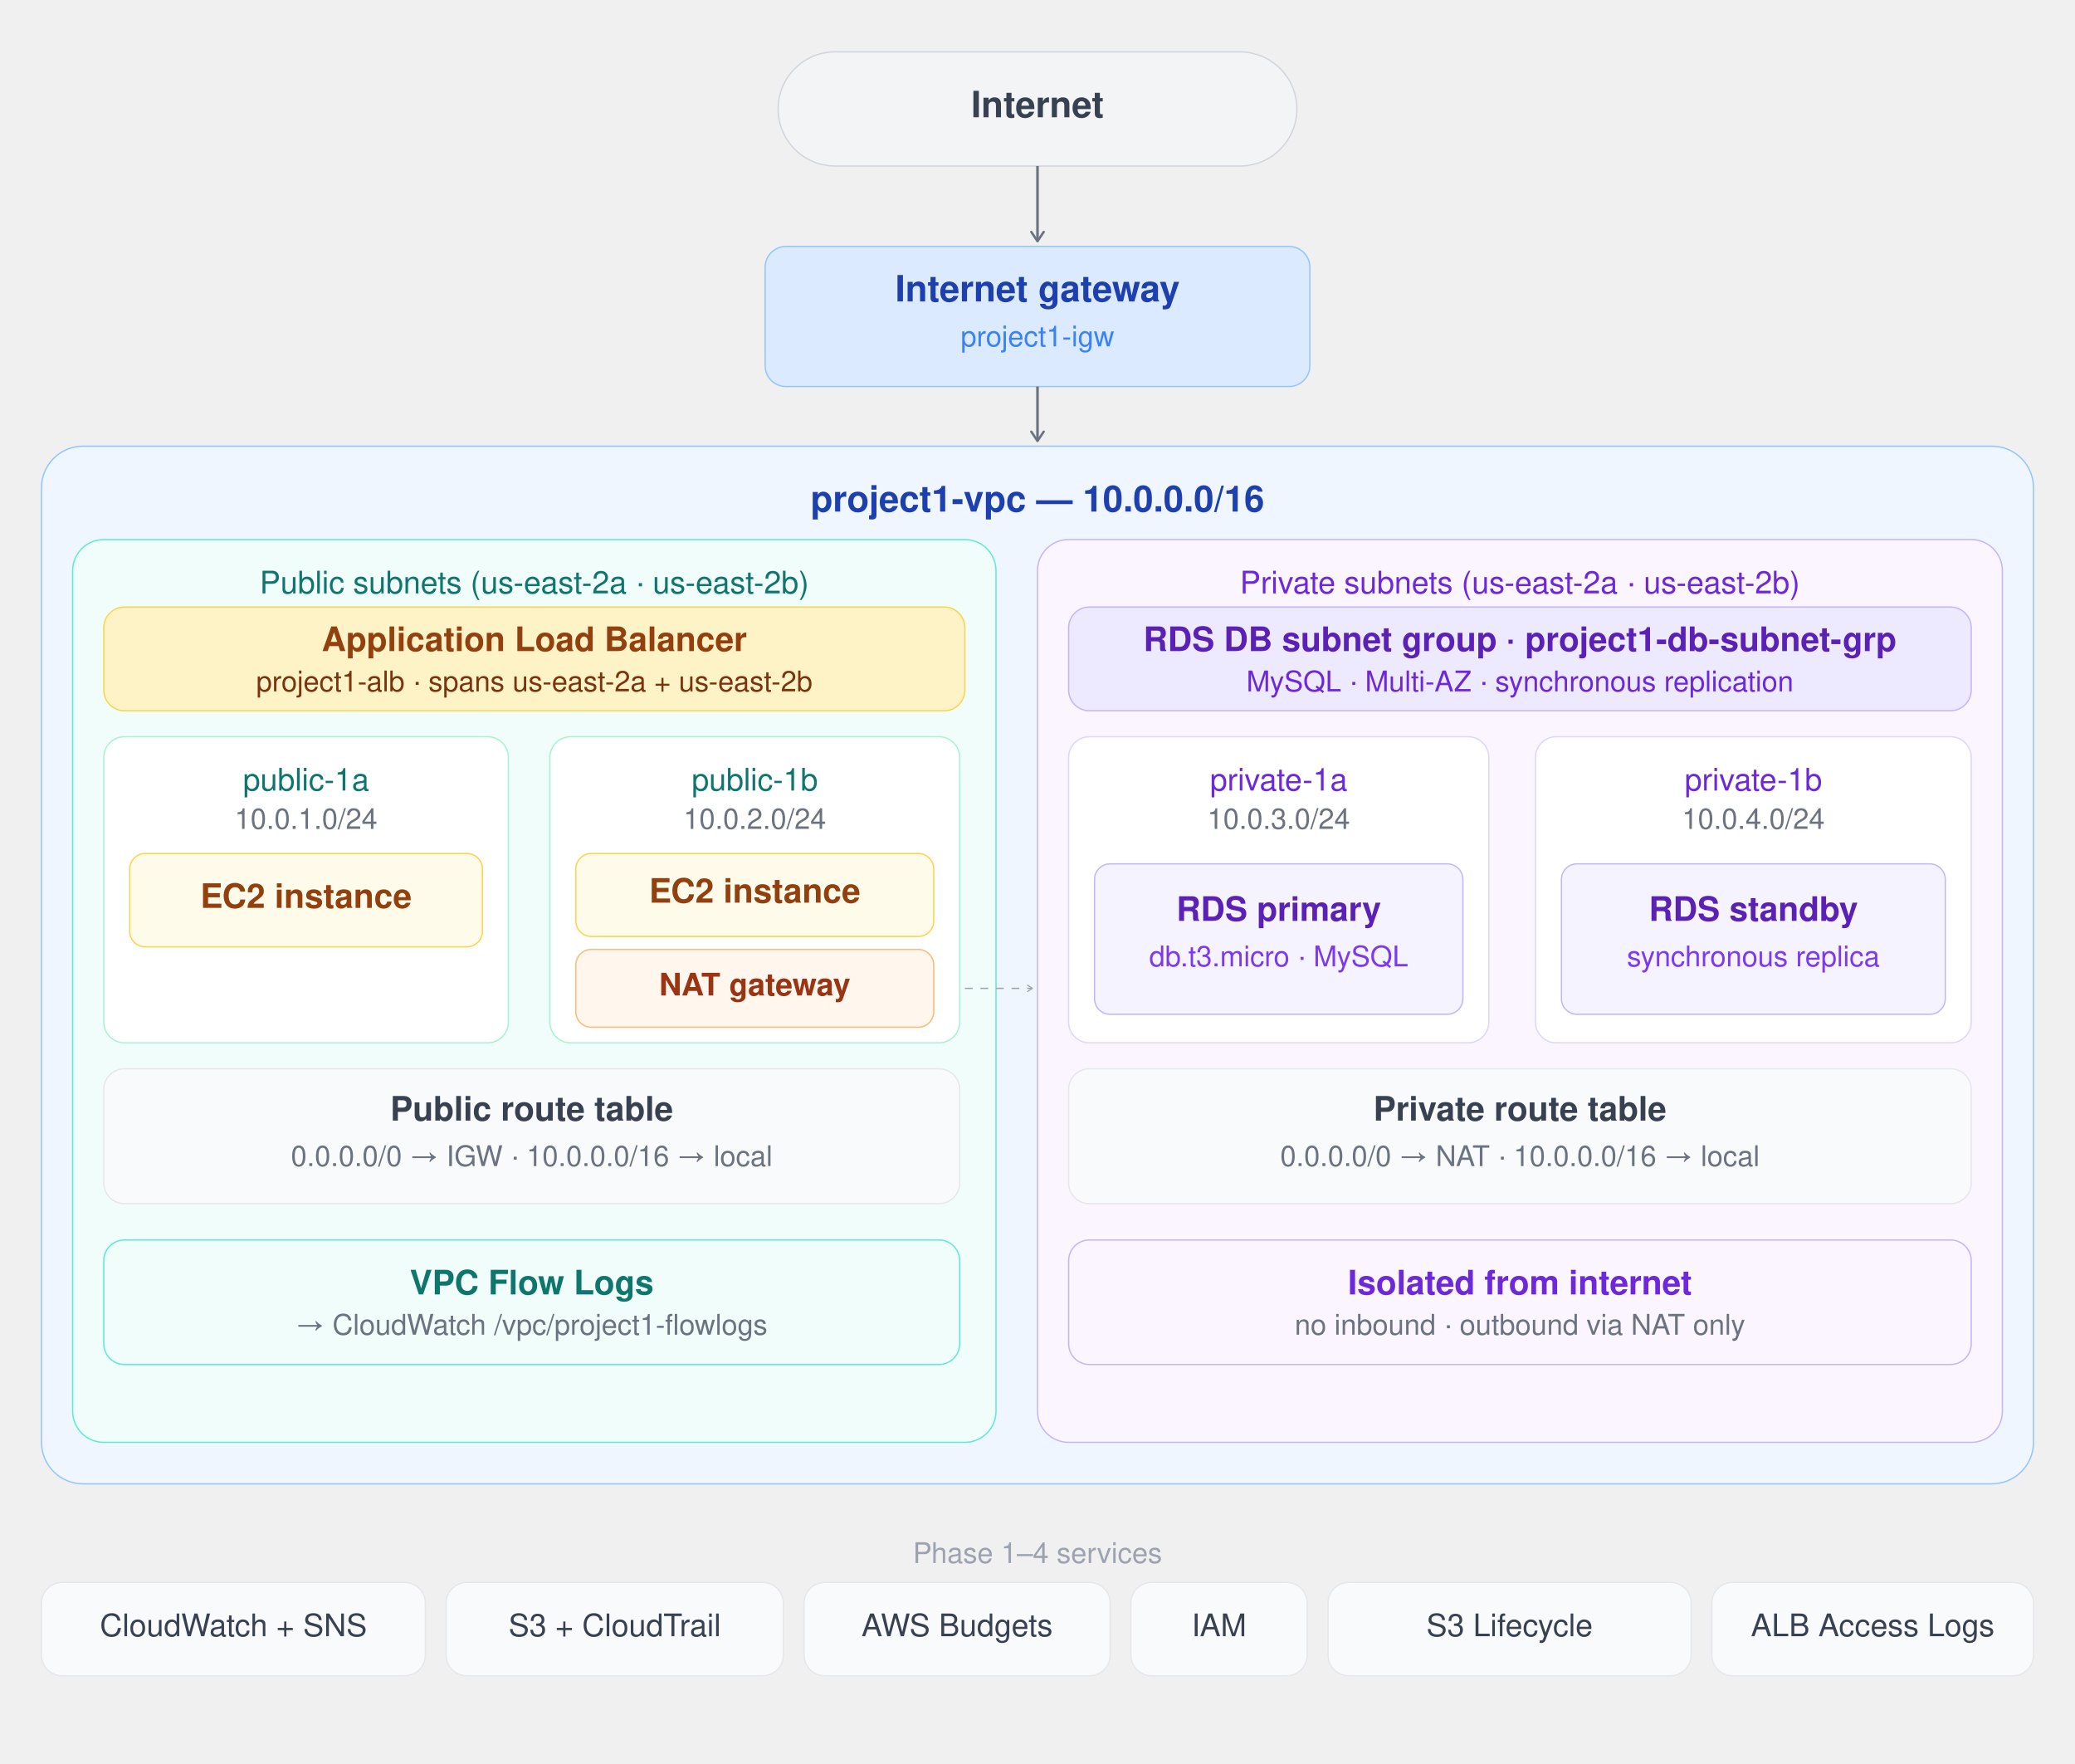
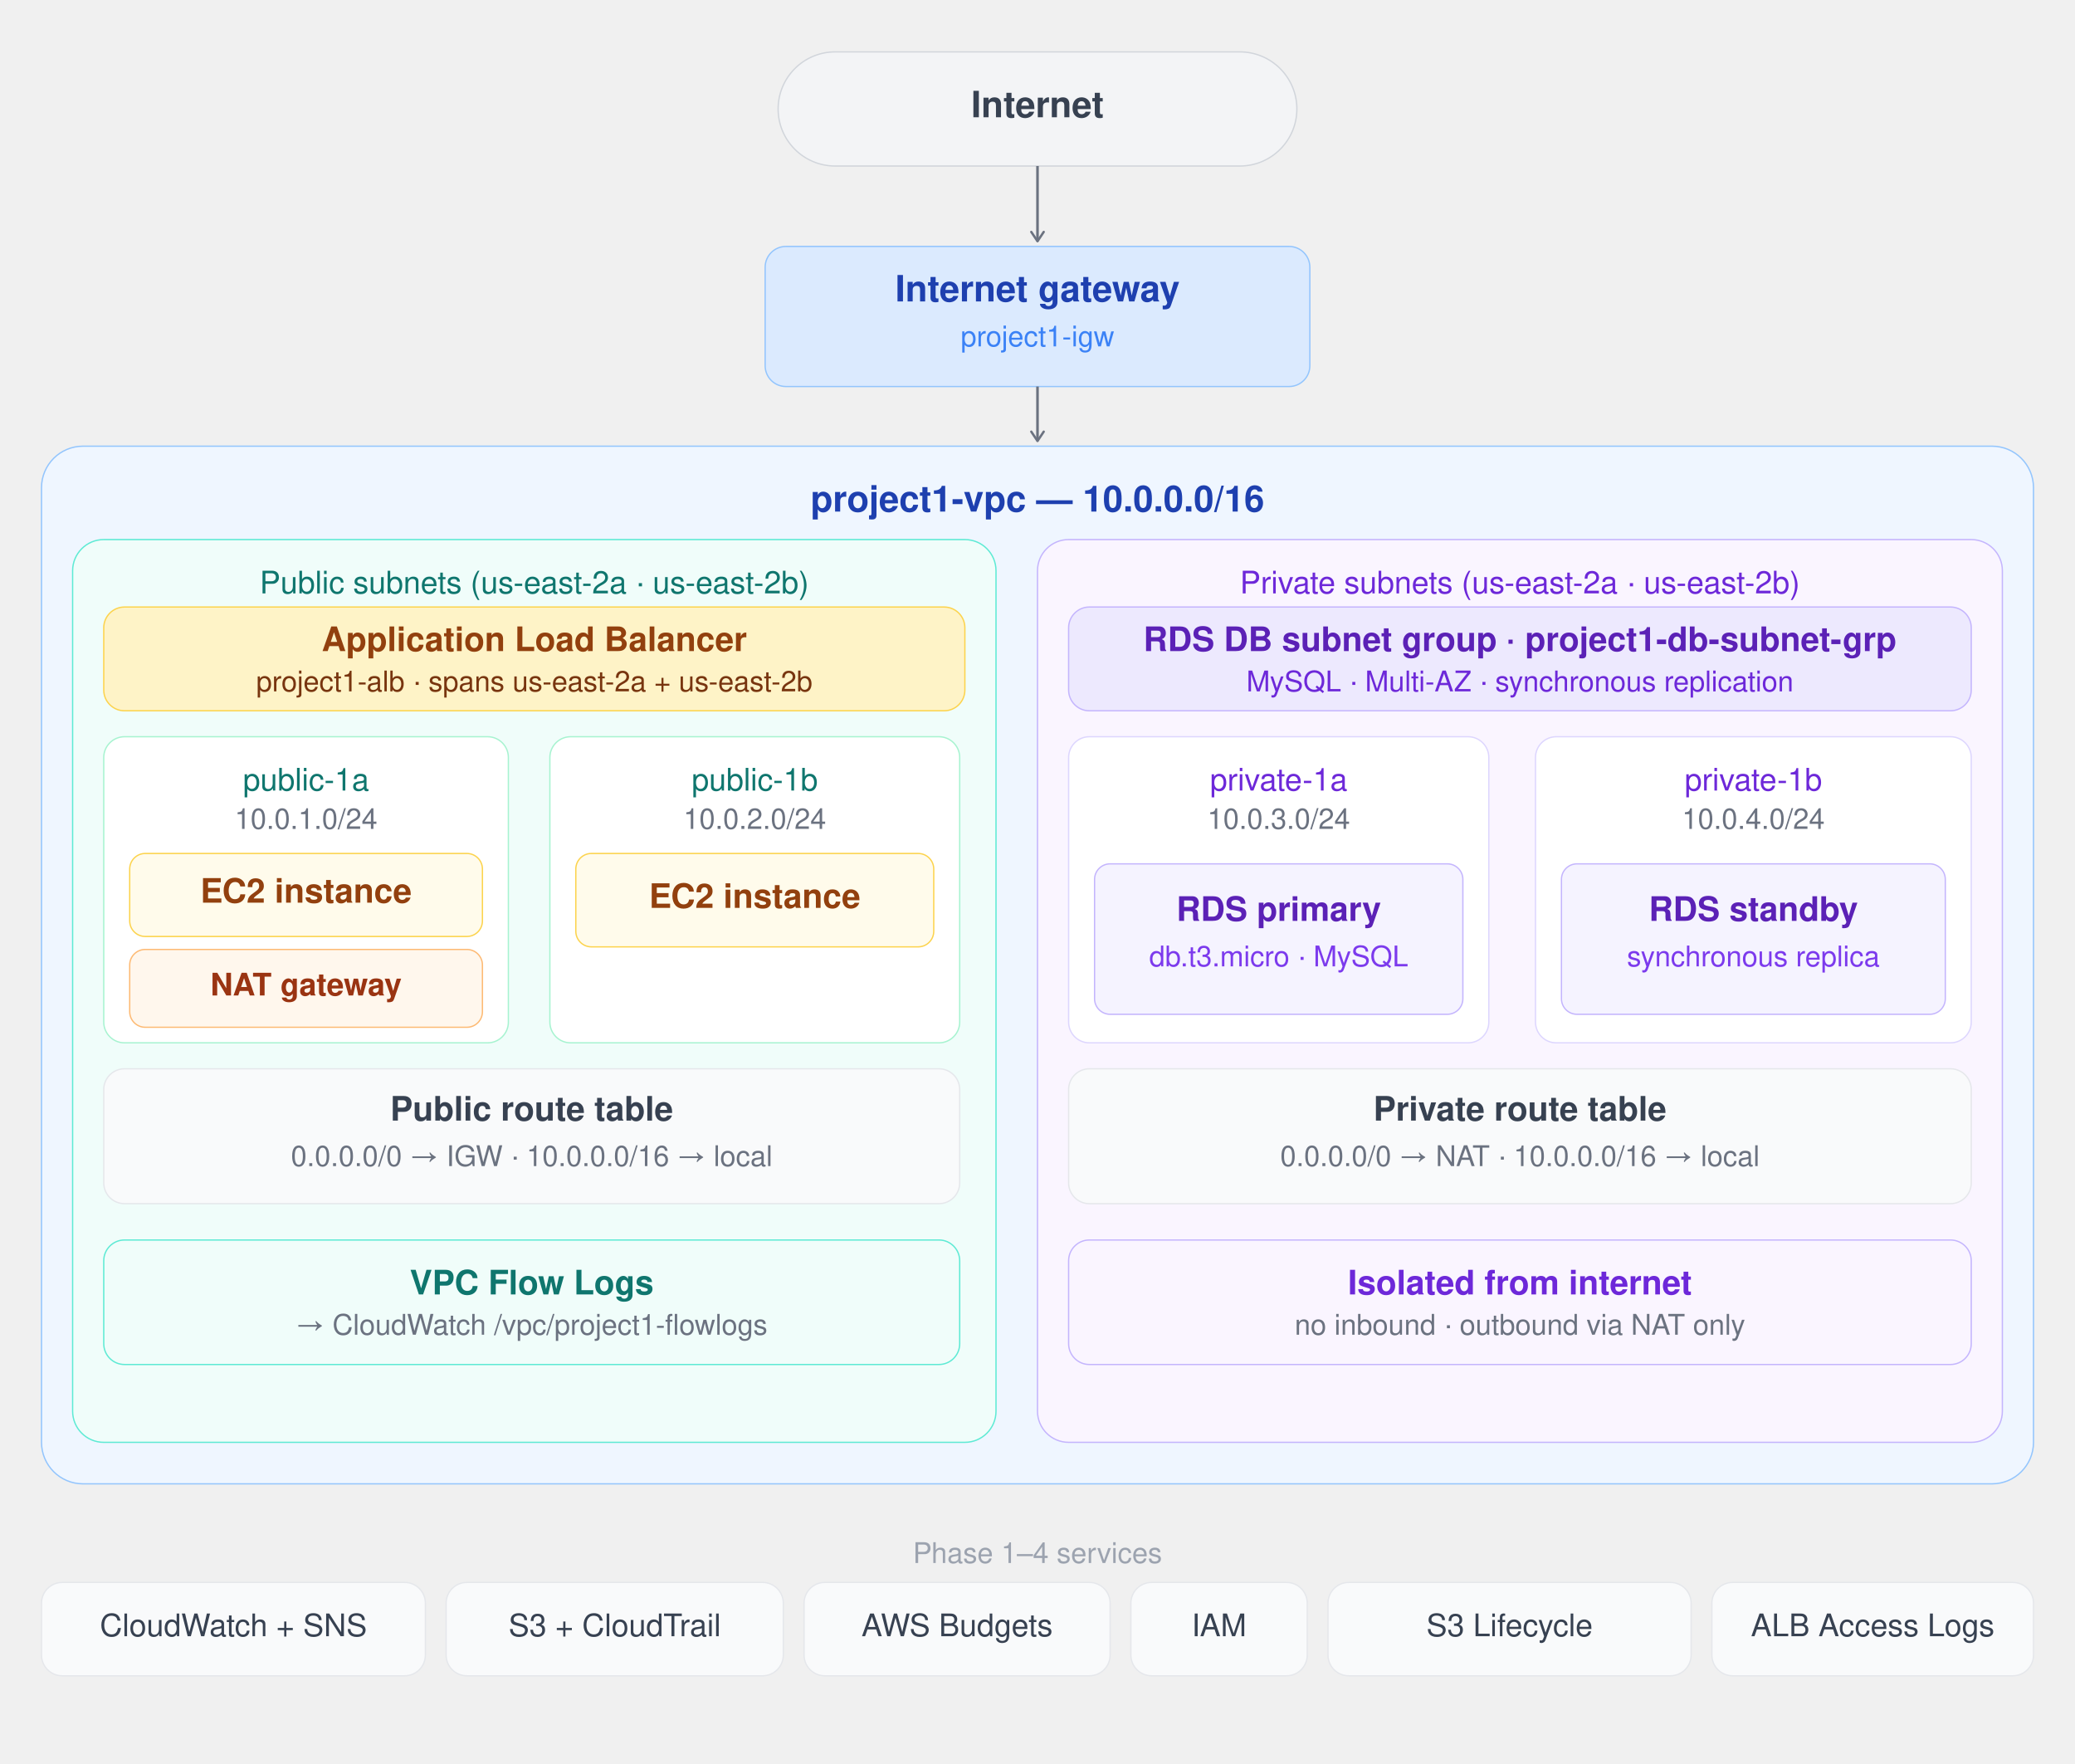
<svg xmlns="http://www.w3.org/2000/svg" width="800" height="680" viewBox="0 0 800 680" font-family="-apple-system, BlinkMacSystemFont, 'Segoe UI', Helvetica, sans-serif">
  <defs>
    <marker id="arrowhead" viewBox="0 0 10 10" refX="8" refY="5" markerWidth="6" markerHeight="6" orient="auto-start-reverse">
      <path d="M2 1L8 5L2 9" fill="none" stroke="#6B7280" stroke-width="1.5" stroke-linecap="round" stroke-linejoin="round" />
    </marker>
    <marker id="arrowdash" viewBox="0 0 10 10" refX="8" refY="5" markerWidth="6" markerHeight="6" orient="auto-start-reverse">
      <path d="M2 1L8 5L2 9" fill="none" stroke="#9CA3AF" stroke-width="1.5" stroke-linecap="round" stroke-linejoin="round" />
    </marker>
  </defs>
  <rect x="300" y="20" width="200" height="44" rx="22" fill="#F3F4F6" stroke="#D1D5DB" stroke-width="0.5" />
  <text x="400" y="42" text-anchor="middle" font-size="14" font-weight="600" fill="#374151" dominant-baseline="central">Internet</text>
  <line x1="400" y1="64" x2="400" y2="93" stroke="#6B7280" stroke-width="1" marker-end="url(#arrowhead)" />
  <rect x="295" y="95" width="210" height="54" rx="8" fill="#DBEAFE" stroke="#93C5FD" stroke-width="0.5" />
  <text x="400" y="113" text-anchor="middle" font-size="14" font-weight="600" fill="#1E40AF" dominant-baseline="central">Internet gateway</text>
  <text x="400" y="131" text-anchor="middle" font-size="11" fill="#3B82F6" dominant-baseline="central">project1-igw</text>
  <line x1="400" y1="149" x2="400" y2="170" stroke="#6B7280" stroke-width="1" marker-end="url(#arrowhead)" />
  <rect x="16" y="172" width="768" height="400" rx="16" fill="#EFF6FF" stroke="#93C5FD" stroke-width="0.5" />
  <text x="400" y="194" text-anchor="middle" font-size="14" font-weight="600" fill="#1E40AF" dominant-baseline="central">project1-vpc — 10.0.0.0/16</text>
  <rect x="28" y="208" width="356" height="348" rx="12" fill="#F0FDFA" stroke="#5EEAD4" stroke-width="0.5" />
  <text x="206" y="226" text-anchor="middle" font-size="12" fill="#0F766E" dominant-baseline="central">Public subnets (us-east-2a · us-east-2b)</text>
  <rect x="40" y="234" width="332" height="40" rx="8" fill="#FEF3C7" stroke="#FCD34D" stroke-width="0.5" />
  <text x="206" y="248" text-anchor="middle" font-size="13" font-weight="600" fill="#92400E" dominant-baseline="central">Application Load Balancer</text>
  <text x="206" y="264" text-anchor="middle" font-size="11" fill="#78350F" dominant-baseline="central">project1-alb · spans us-east-2a + us-east-2b</text>
  <rect x="40" y="284" width="156" height="118" rx="8" fill="white" stroke="#A7F3D0" stroke-width="0.5" />
  <text x="118" y="302" text-anchor="middle" font-size="12" fill="#0F766E" dominant-baseline="central">public-1a</text>
  <text x="118" y="317" text-anchor="middle" font-size="11" fill="#6B7280" dominant-baseline="central">10.0.1.0/24</text>
-   <rect x="50" y="329" width="136" height="36" rx="6" fill="#FFFBEB" stroke="#FCD34D" stroke-width="0.5" />
-   <text x="118" y="347" text-anchor="middle" font-size="13" font-weight="600" fill="#92400E" dominant-baseline="central">EC2 instance</text>
+   <rect x="50" y="329" width="136" height="32" rx="6" fill="#FFFBEB" stroke="#FCD34D" stroke-width="0.5" />
+   <text x="118" y="345" text-anchor="middle" font-size="13" font-weight="600" fill="#92400E" dominant-baseline="central">EC2 instance</text>
+   <rect x="50" y="366" width="136" height="30" rx="6" fill="#FFF7ED" stroke="#FDBA74" stroke-width="0.5" />
+   <text x="118" y="381" text-anchor="middle" font-size="12" font-weight="600" fill="#9A3412" dominant-baseline="central">NAT gateway</text>
  <rect x="212" y="284" width="158" height="118" rx="8" fill="white" stroke="#A7F3D0" stroke-width="0.5" />
  <text x="291" y="302" text-anchor="middle" font-size="12" fill="#0F766E" dominant-baseline="central">public-1b</text>
  <text x="291" y="317" text-anchor="middle" font-size="11" fill="#6B7280" dominant-baseline="central">10.0.2.0/24</text>
-   <rect x="222" y="329" width="138" height="32" rx="6" fill="#FFFBEB" stroke="#FCD34D" stroke-width="0.5" />
-   <text x="291" y="345" text-anchor="middle" font-size="13" font-weight="600" fill="#92400E" dominant-baseline="central">EC2 instance</text>
-   <rect x="222" y="366" width="138" height="30" rx="6" fill="#FFF7ED" stroke="#FDBA74" stroke-width="0.5" />
-   <text x="291" y="381" text-anchor="middle" font-size="12" font-weight="600" fill="#9A3412" dominant-baseline="central">NAT gateway</text>
+   <rect x="222" y="329" width="138" height="36" rx="6" fill="#FFFBEB" stroke="#FCD34D" stroke-width="0.5" />
+   <text x="291" y="347" text-anchor="middle" font-size="13" font-weight="600" fill="#92400E" dominant-baseline="central">EC2 instance</text>
  <rect x="40" y="412" width="330" height="52" rx="8" fill="#F9FAFB" stroke="#E5E7EB" stroke-width="0.5" />
  <text x="205" y="429" text-anchor="middle" font-size="13" font-weight="600" fill="#374151" dominant-baseline="central">Public route table</text>
  <text x="205" y="447" text-anchor="middle" font-size="11" fill="#6B7280" dominant-baseline="central">0.0.0.0/0 → IGW · 10.0.0.0/16 → local</text>
  <rect x="40" y="478" width="330" height="48" rx="8" fill="#F0FDFA" stroke="#5EEAD4" stroke-width="0.5" />
  <text x="205" y="496" text-anchor="middle" font-size="13" font-weight="600" fill="#0F766E" dominant-baseline="central">VPC Flow Logs</text>
  <text x="205" y="512" text-anchor="middle" font-size="11" fill="#6B7280" dominant-baseline="central">→ CloudWatch /vpc/project1-flowlogs</text>
-   <line x1="372" y1="381" x2="398" y2="381" stroke="#9CA3AF" stroke-width="0.5" stroke-dasharray="3 3" marker-end="url(#arrowdash)" />
  <rect x="400" y="208" width="372" height="348" rx="12" fill="#FAF5FF" stroke="#C4B5FD" stroke-width="0.5" />
  <text x="586" y="226" text-anchor="middle" font-size="12" fill="#6D28D9" dominant-baseline="central">Private subnets (us-east-2a · us-east-2b)</text>
  <rect x="412" y="234" width="348" height="40" rx="8" fill="#EDE9FE" stroke="#C4B5FD" stroke-width="0.5" />
  <text x="586" y="248" text-anchor="middle" font-size="13" font-weight="600" fill="#5B21B6" dominant-baseline="central">RDS DB subnet group · project1-db-subnet-grp</text>
  <text x="586" y="264" text-anchor="middle" font-size="11" fill="#6D28D9" dominant-baseline="central">MySQL · Multi-AZ · synchronous replication</text>
  <rect x="412" y="284" width="162" height="118" rx="8" fill="white" stroke="#DDD6FE" stroke-width="0.5" />
  <text x="493" y="302" text-anchor="middle" font-size="12" fill="#6D28D9" dominant-baseline="central">private-1a</text>
  <text x="493" y="317" text-anchor="middle" font-size="11" fill="#6B7280" dominant-baseline="central">10.0.3.0/24</text>
  <rect x="422" y="333" width="142" height="58" rx="6" fill="#F5F3FF" stroke="#C4B5FD" stroke-width="0.5" />
  <text x="493" y="352" text-anchor="middle" font-size="13" font-weight="600" fill="#5B21B6" dominant-baseline="central">RDS primary</text>
  <text x="493" y="370" text-anchor="middle" font-size="11" fill="#7C3AED" dominant-baseline="central">db.t3.micro · MySQL</text>
  <rect x="592" y="284" width="168" height="118" rx="8" fill="white" stroke="#DDD6FE" stroke-width="0.5" />
  <text x="676" y="302" text-anchor="middle" font-size="12" fill="#6D28D9" dominant-baseline="central">private-1b</text>
  <text x="676" y="317" text-anchor="middle" font-size="11" fill="#6B7280" dominant-baseline="central">10.0.4.0/24</text>
  <rect x="602" y="333" width="148" height="58" rx="6" fill="#F5F3FF" stroke="#C4B5FD" stroke-width="0.5" />
  <text x="676" y="352" text-anchor="middle" font-size="13" font-weight="600" fill="#5B21B6" dominant-baseline="central">RDS standby</text>
  <text x="676" y="370" text-anchor="middle" font-size="11" fill="#7C3AED" dominant-baseline="central">synchronous replica</text>
  <rect x="412" y="412" width="348" height="52" rx="8" fill="#F9FAFB" stroke="#E5E7EB" stroke-width="0.5" />
  <text x="586" y="429" text-anchor="middle" font-size="13" font-weight="600" fill="#374151" dominant-baseline="central">Private route table</text>
  <text x="586" y="447" text-anchor="middle" font-size="11" fill="#6B7280" dominant-baseline="central">0.0.0.0/0 → NAT · 10.0.0.0/16 → local</text>
  <rect x="412" y="478" width="348" height="48" rx="8" fill="#FAF5FF" stroke="#C4B5FD" stroke-width="0.5" />
  <text x="586" y="496" text-anchor="middle" font-size="13" font-weight="600" fill="#6D28D9" dominant-baseline="central">Isolated from internet</text>
  <text x="586" y="512" text-anchor="middle" font-size="11" fill="#6B7280" dominant-baseline="central">no inbound · outbound via NAT only</text>
  <text x="400" y="600" text-anchor="middle" font-size="11" fill="#9CA3AF" dominant-baseline="central">Phase 1–4 services</text>
  <rect x="16" y="610" width="148" height="36" rx="8" fill="#F9FAFB" stroke="#E5E7EB" stroke-width="0.5" />
  <text x="90" y="628" text-anchor="middle" font-size="12" fill="#374151" dominant-baseline="central">CloudWatch + SNS</text>
  <rect x="172" y="610" width="130" height="36" rx="8" fill="#F9FAFB" stroke="#E5E7EB" stroke-width="0.5" />
  <text x="237" y="628" text-anchor="middle" font-size="12" fill="#374151" dominant-baseline="central">S3 + CloudTrail</text>
  <rect x="310" y="610" width="118" height="36" rx="8" fill="#F9FAFB" stroke="#E5E7EB" stroke-width="0.5" />
  <text x="369" y="628" text-anchor="middle" font-size="12" fill="#374151" dominant-baseline="central">AWS Budgets</text>
  <rect x="436" y="610" width="68" height="36" rx="8" fill="#F9FAFB" stroke="#E5E7EB" stroke-width="0.5" />
  <text x="470" y="628" text-anchor="middle" font-size="12" fill="#374151" dominant-baseline="central">IAM</text>
  <rect x="512" y="610" width="140" height="36" rx="8" fill="#F9FAFB" stroke="#E5E7EB" stroke-width="0.5" />
  <text x="582" y="628" text-anchor="middle" font-size="12" fill="#374151" dominant-baseline="central">S3 Lifecycle</text>
  <rect x="660" y="610" width="124" height="36" rx="8" fill="#F9FAFB" stroke="#E5E7EB" stroke-width="0.5" />
  <text x="722" y="628" text-anchor="middle" font-size="12" fill="#374151" dominant-baseline="central">ALB Access Logs</text>
</svg>
